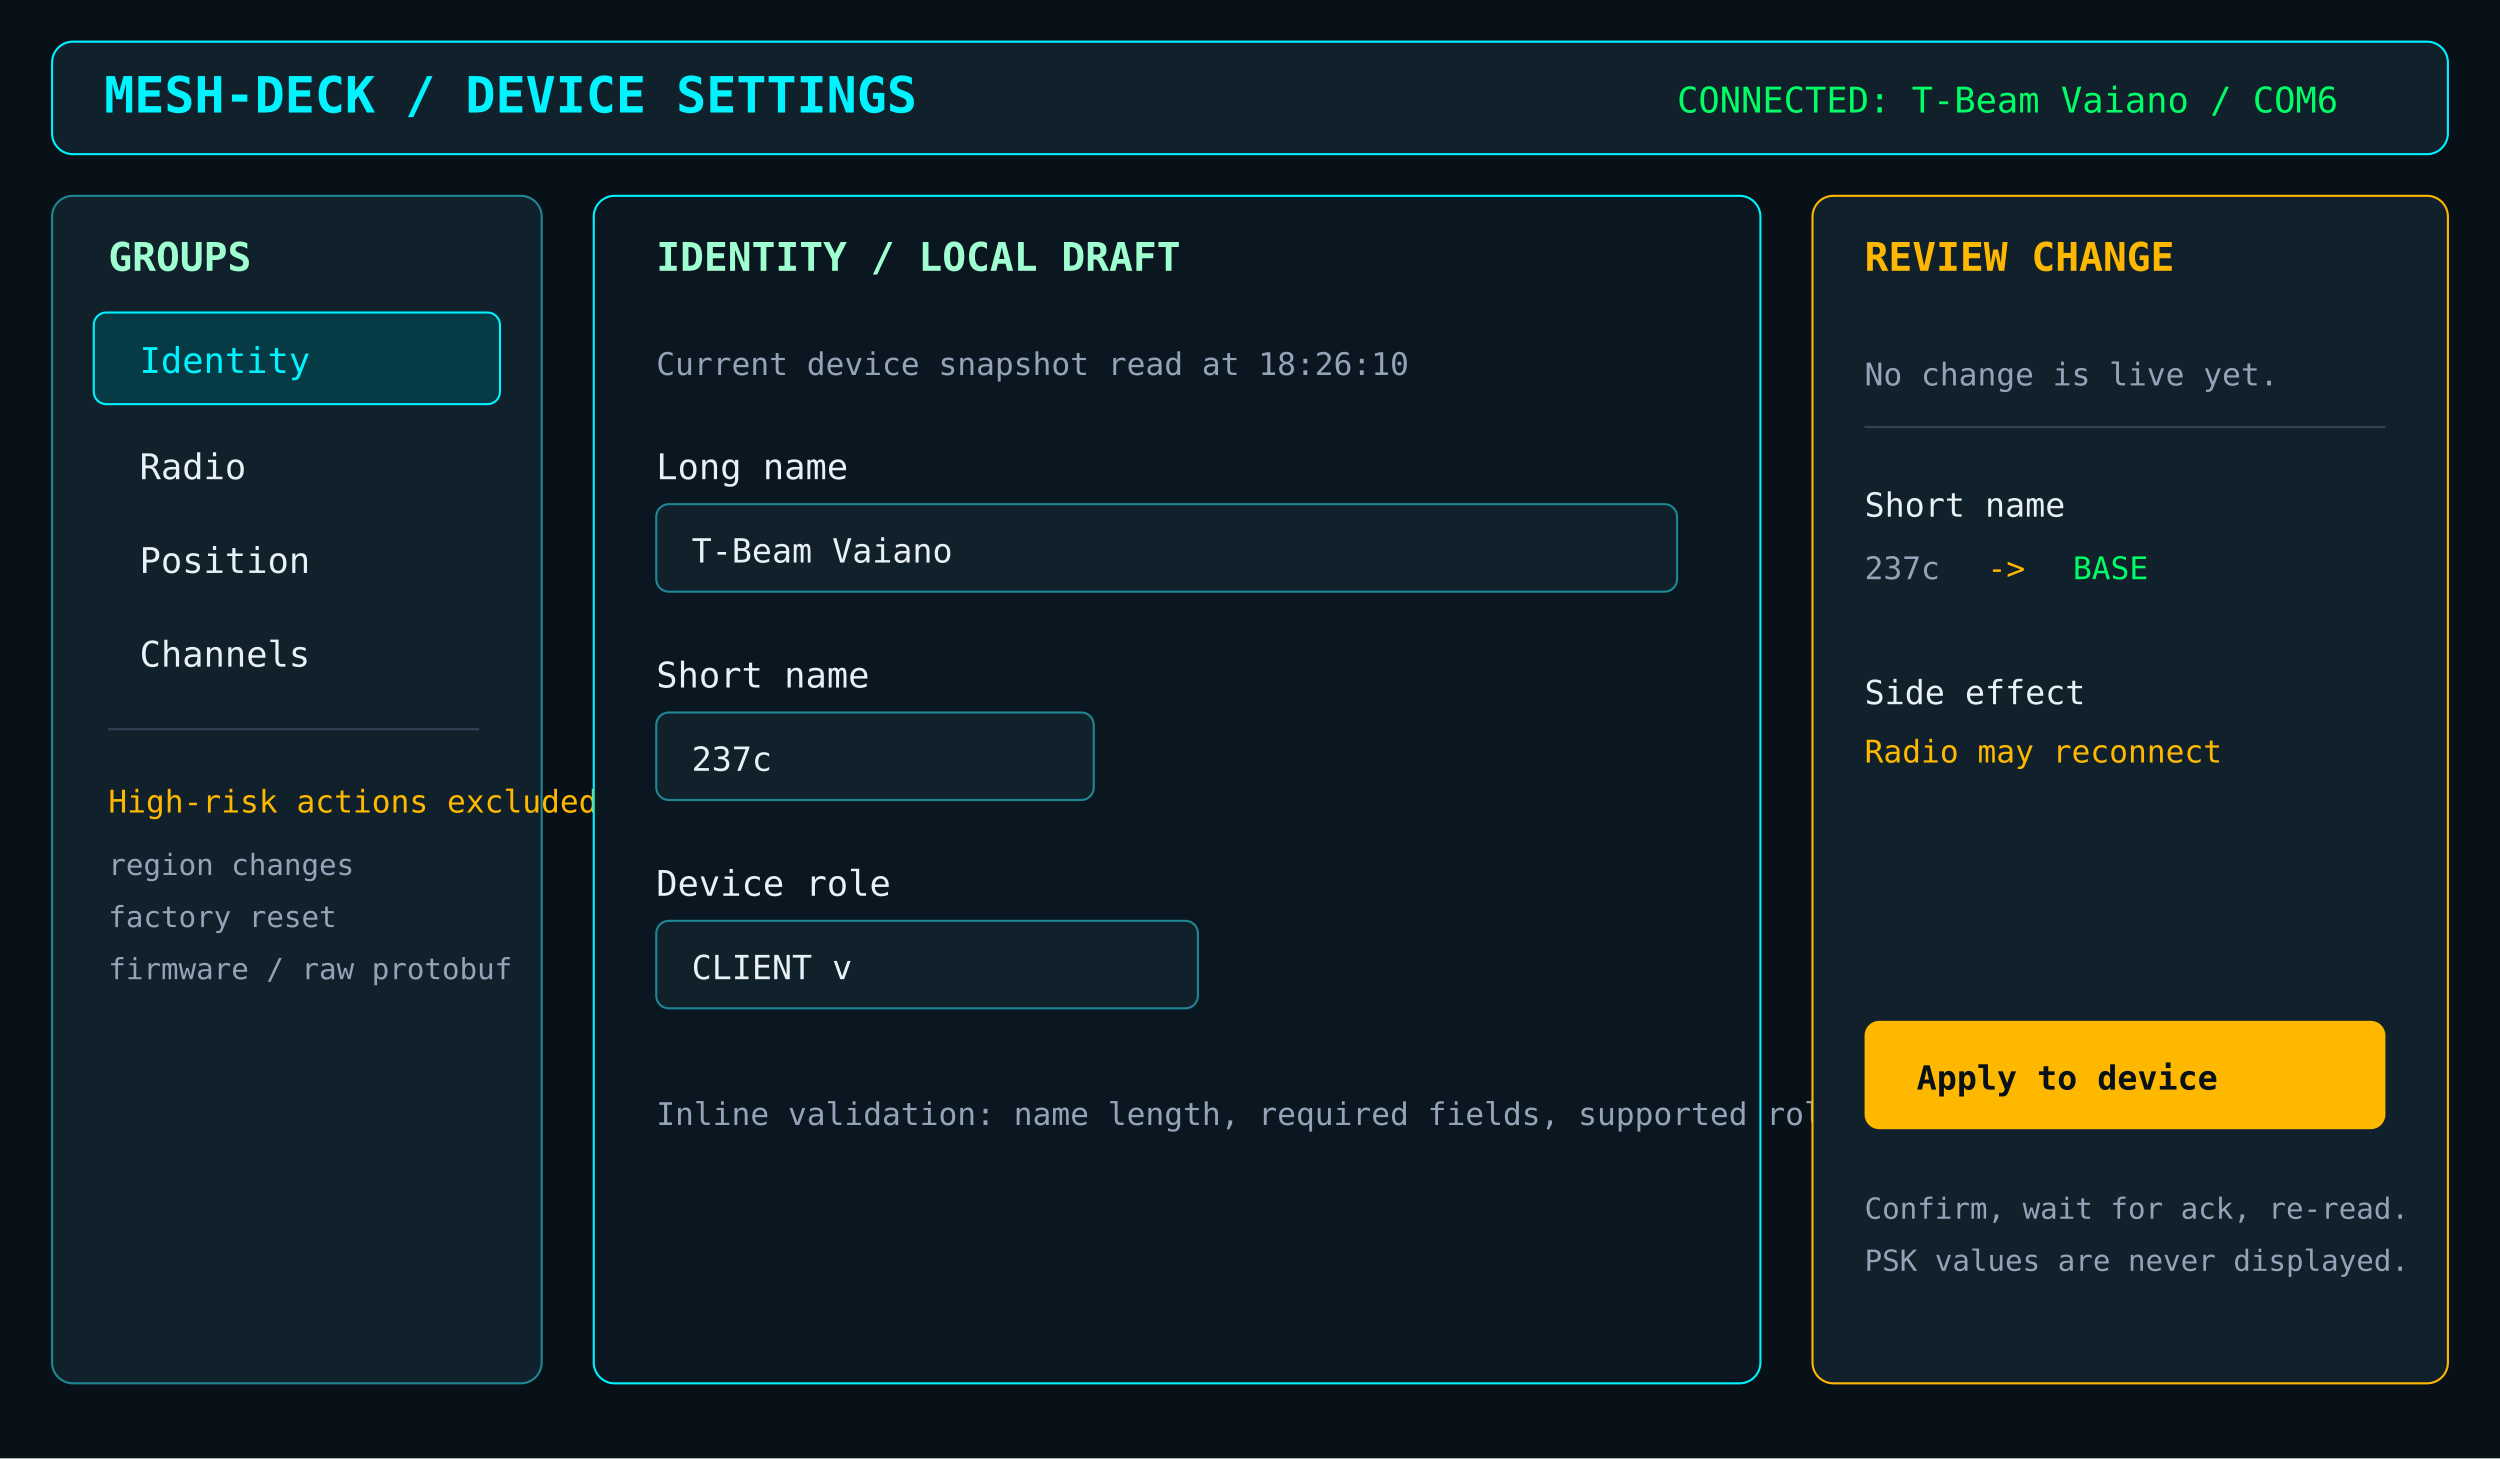
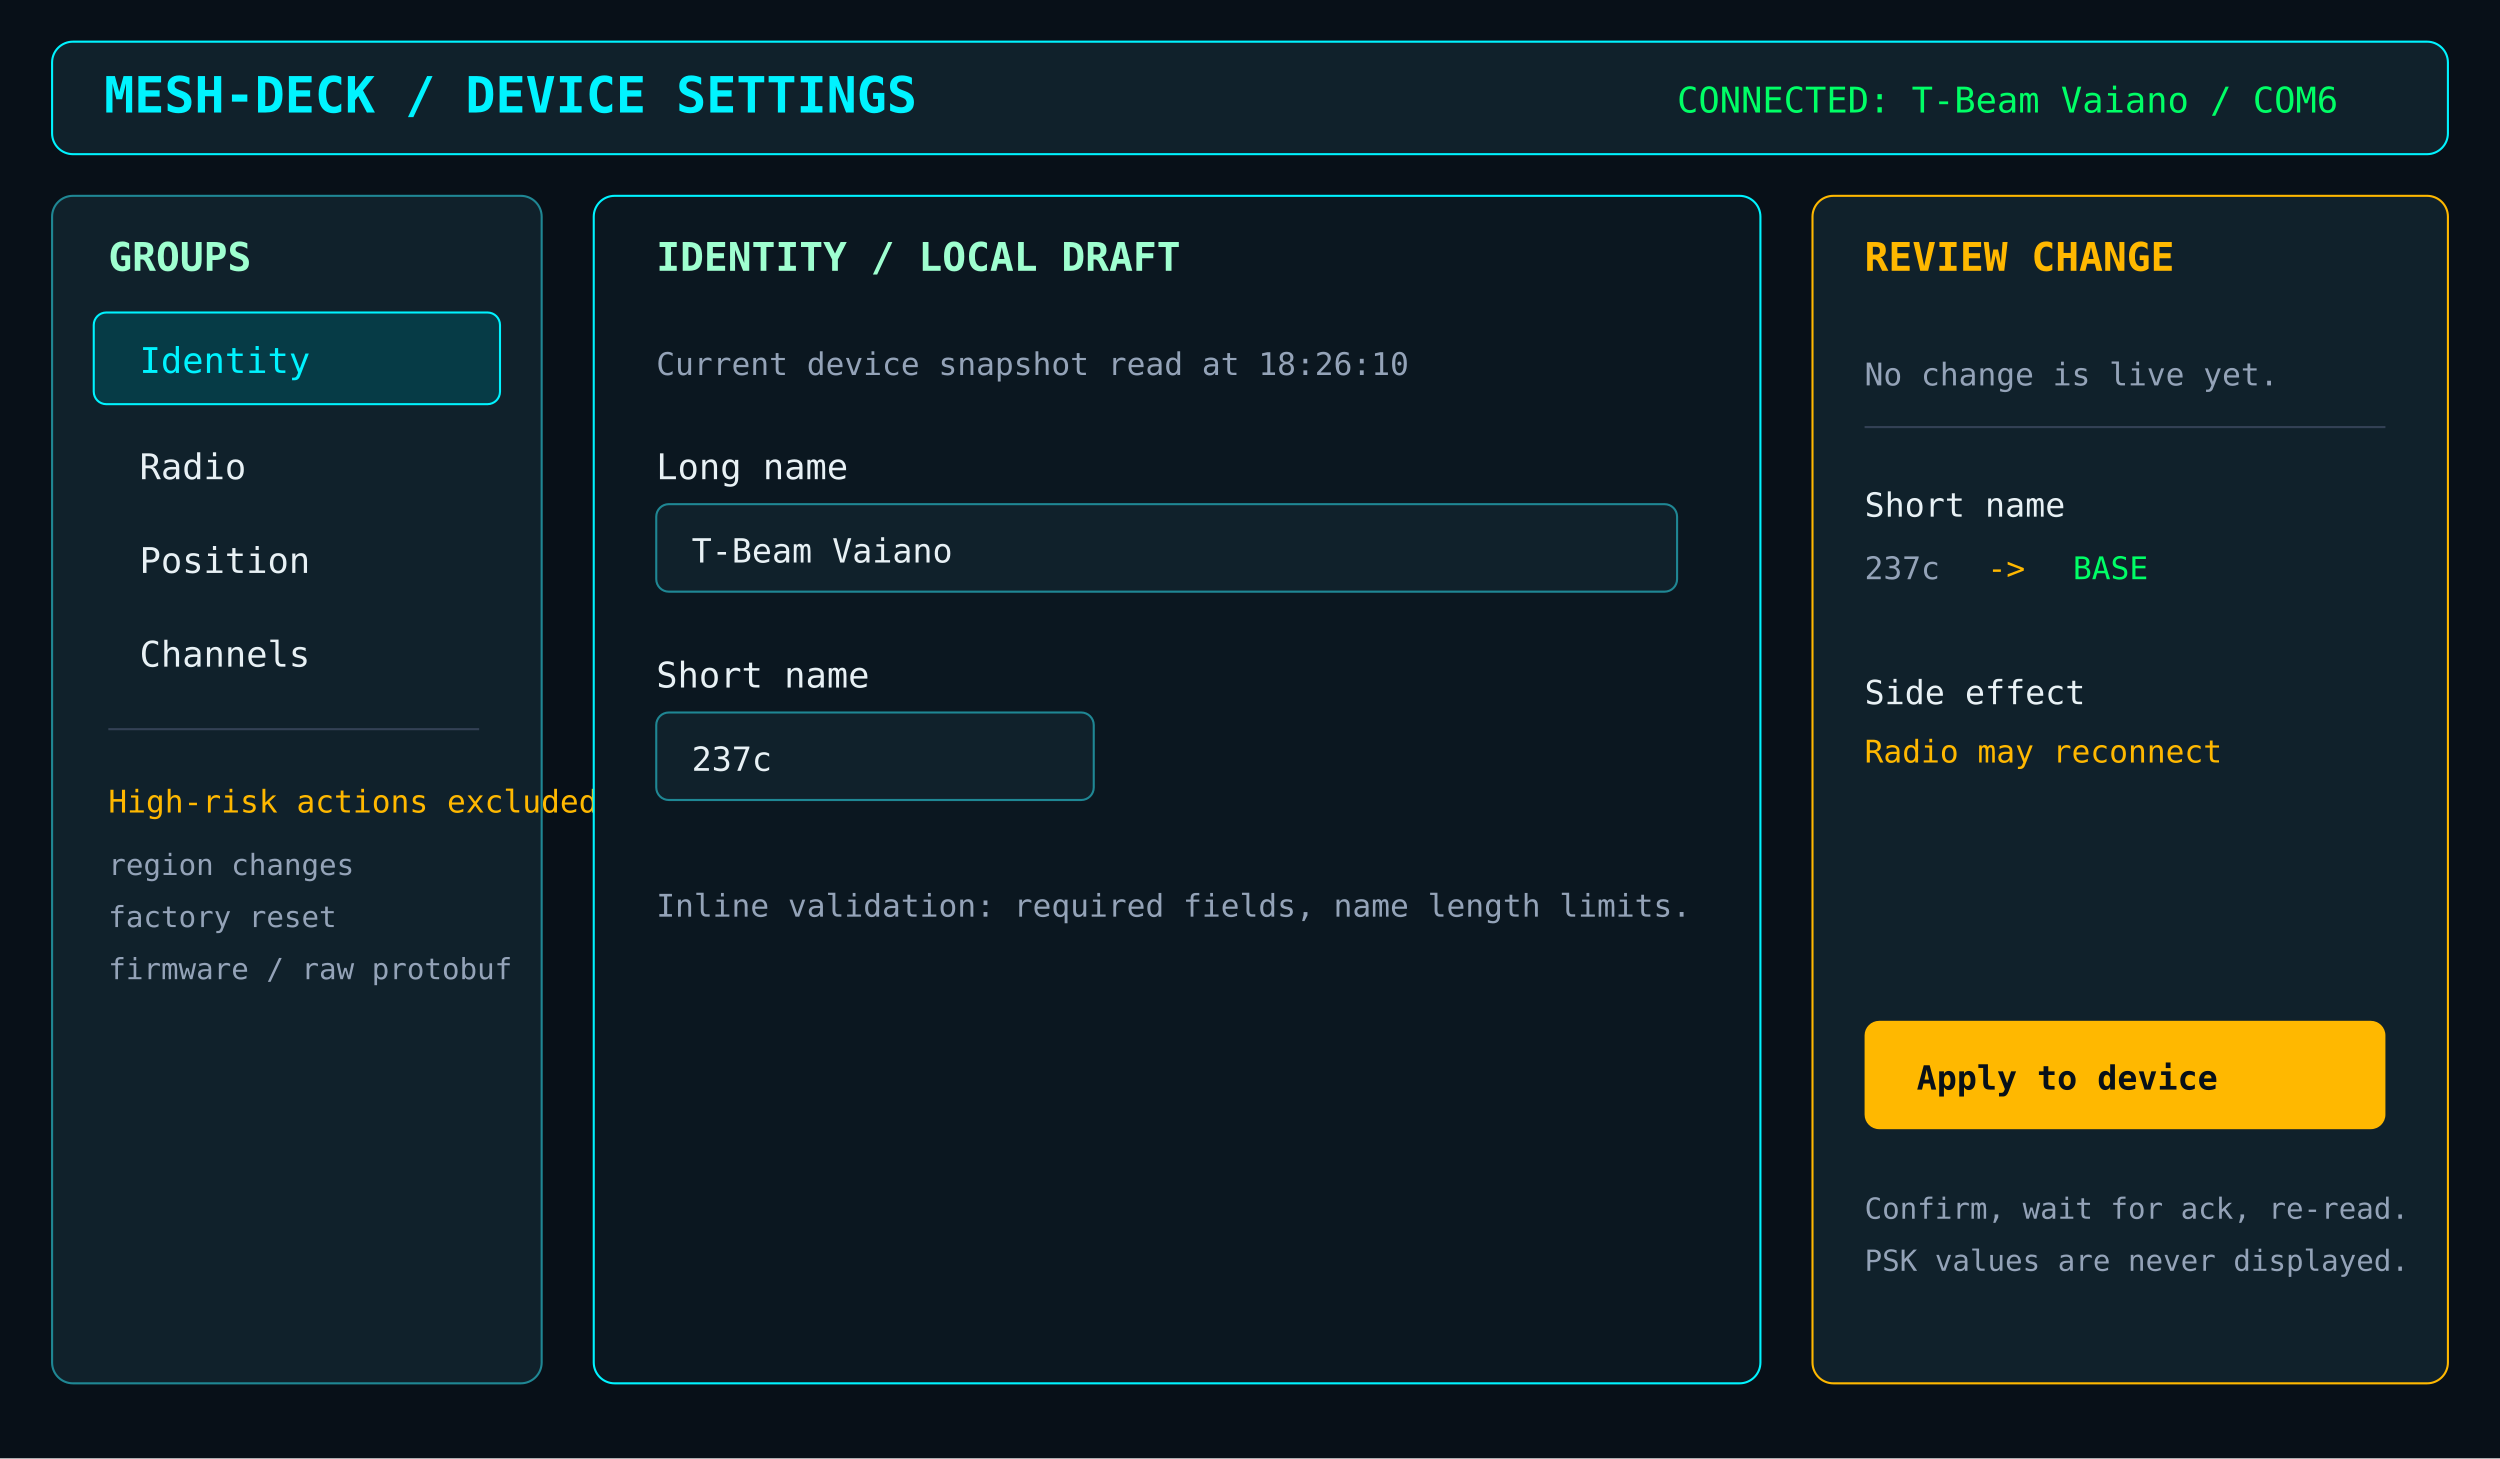
<svg xmlns="http://www.w3.org/2000/svg" width="1200" height="700" viewBox="0 0 1200 700" role="img" aria-labelledby="title desc">
  <rect width="1200" height="700" fill="#081018" />
  <rect x="25" y="20" width="1150" height="54" rx="10" fill="#10212b" stroke="#00f3ff" />
  <text x="50" y="54" fill="#00f3ff" font-family="monospace" font-size="24" font-weight="bold">MESH-DECK / DEVICE SETTINGS</text>
  <text x="805" y="54" fill="#00ff66" font-family="monospace" font-size="17">CONNECTED: T-Beam Vaiano / COM6</text>
  <rect x="25" y="94" width="235" height="570" rx="10" fill="#10212b" stroke="#1f8794" />
  <text x="52" y="130" fill="#9fffd0" font-family="monospace" font-size="19" font-weight="bold">GROUPS</text>
  <rect x="45" y="150" width="195" height="44" rx="6" fill="#063b46" stroke="#00f3ff" />
  <text x="67" y="179" fill="#00f3ff" font-family="monospace" font-size="17">Identity</text>
  <text x="67" y="230" fill="#e8f1f5" font-family="monospace" font-size="17">Radio</text>
  <text x="67" y="275" fill="#e8f1f5" font-family="monospace" font-size="17">Position</text>
  <text x="67" y="320" fill="#e8f1f5" font-family="monospace" font-size="17">Channels</text>
  <line x1="52" y1="350" x2="230" y2="350" stroke="#334155" />
  <text x="52" y="390" fill="#ffb800" font-family="monospace" font-size="15">High-risk actions excluded:</text>
  <text x="52" y="420" fill="#94a3b8" font-family="monospace" font-size="14">region changes</text>
  <text x="52" y="445" fill="#94a3b8" font-family="monospace" font-size="14">factory reset</text>
  <text x="52" y="470" fill="#94a3b8" font-family="monospace" font-size="14">firmware / raw protobuf</text>
  <rect x="285" y="94" width="560" height="570" rx="10" fill="#0b1720" stroke="#00f3ff" />
  <text x="315" y="130" fill="#9fffd0" font-family="monospace" font-size="19" font-weight="bold">IDENTITY / LOCAL DRAFT</text>
  <text x="315" y="180" fill="#94a3b8" font-family="monospace" font-size="15">Current device snapshot read at 18:26:10</text>
  <text x="315" y="230" fill="#e8f1f5" font-family="monospace" font-size="17">Long name</text>
  <rect x="315" y="242" width="490" height="42" rx="6" fill="#10212b" stroke="#1f8794" />
  <text x="332" y="270" fill="#e8f1f5" font-family="monospace" font-size="16">T-Beam Vaiano</text>
  <text x="315" y="330" fill="#e8f1f5" font-family="monospace" font-size="17">Short name</text>
  <rect x="315" y="342" width="210" height="42" rx="6" fill="#10212b" stroke="#1f8794" />
  <text x="332" y="370" fill="#e8f1f5" font-family="monospace" font-size="16">237c</text>
-   <text x="315" y="430" fill="#e8f1f5" font-family="monospace" font-size="17">Device role</text>
-   <rect x="315" y="442" width="260" height="42" rx="6" fill="#10212b" stroke="#1f8794" />
-   <text x="332" y="470" fill="#e8f1f5" font-family="monospace" font-size="16">CLIENT  v</text>
-   <text x="315" y="540" fill="#94a3b8" font-family="monospace" font-size="15">Inline validation: name length, required fields, supported roles.</text>
+   <text x="315" y="440" fill="#94a3b8" font-family="monospace" font-size="15">Inline validation: required fields, name length limits.</text>
  <rect x="870" y="94" width="305" height="570" rx="10" fill="#10212b" stroke="#ffb800" />
  <text x="895" y="130" fill="#ffb800" font-family="monospace" font-size="19" font-weight="bold">REVIEW CHANGE</text>
  <text x="895" y="185" fill="#94a3b8" font-family="monospace" font-size="15">No change is live yet.</text>
  <line x1="895" y1="205" x2="1145" y2="205" stroke="#334155" />
  <text x="895" y="248" fill="#e8f1f5" font-family="monospace" font-size="16">Short name</text>
  <text x="895" y="278" fill="#94a3b8" font-family="monospace" font-size="15">237c</text>
  <text x="954" y="278" fill="#ffb800" font-family="monospace" font-size="15">-&gt;</text>
  <text x="995" y="278" fill="#00ff66" font-family="monospace" font-size="15">BASE</text>
  <text x="895" y="338" fill="#e8f1f5" font-family="monospace" font-size="16">Side effect</text>
  <text x="895" y="366" fill="#ffb800" font-family="monospace" font-size="15">Radio may reconnect</text>
  <rect x="895" y="490" width="250" height="52" rx="7" fill="#ffb800" />
  <text x="920" y="523" fill="#081018" font-family="monospace" font-size="16" font-weight="bold">Apply to device</text>
  <text x="895" y="585" fill="#94a3b8" font-family="monospace" font-size="14">Confirm, wait for ack, re-read.</text>
  <text x="895" y="610" fill="#94a3b8" font-family="monospace" font-size="14">PSK values are never displayed.</text>
</svg>
